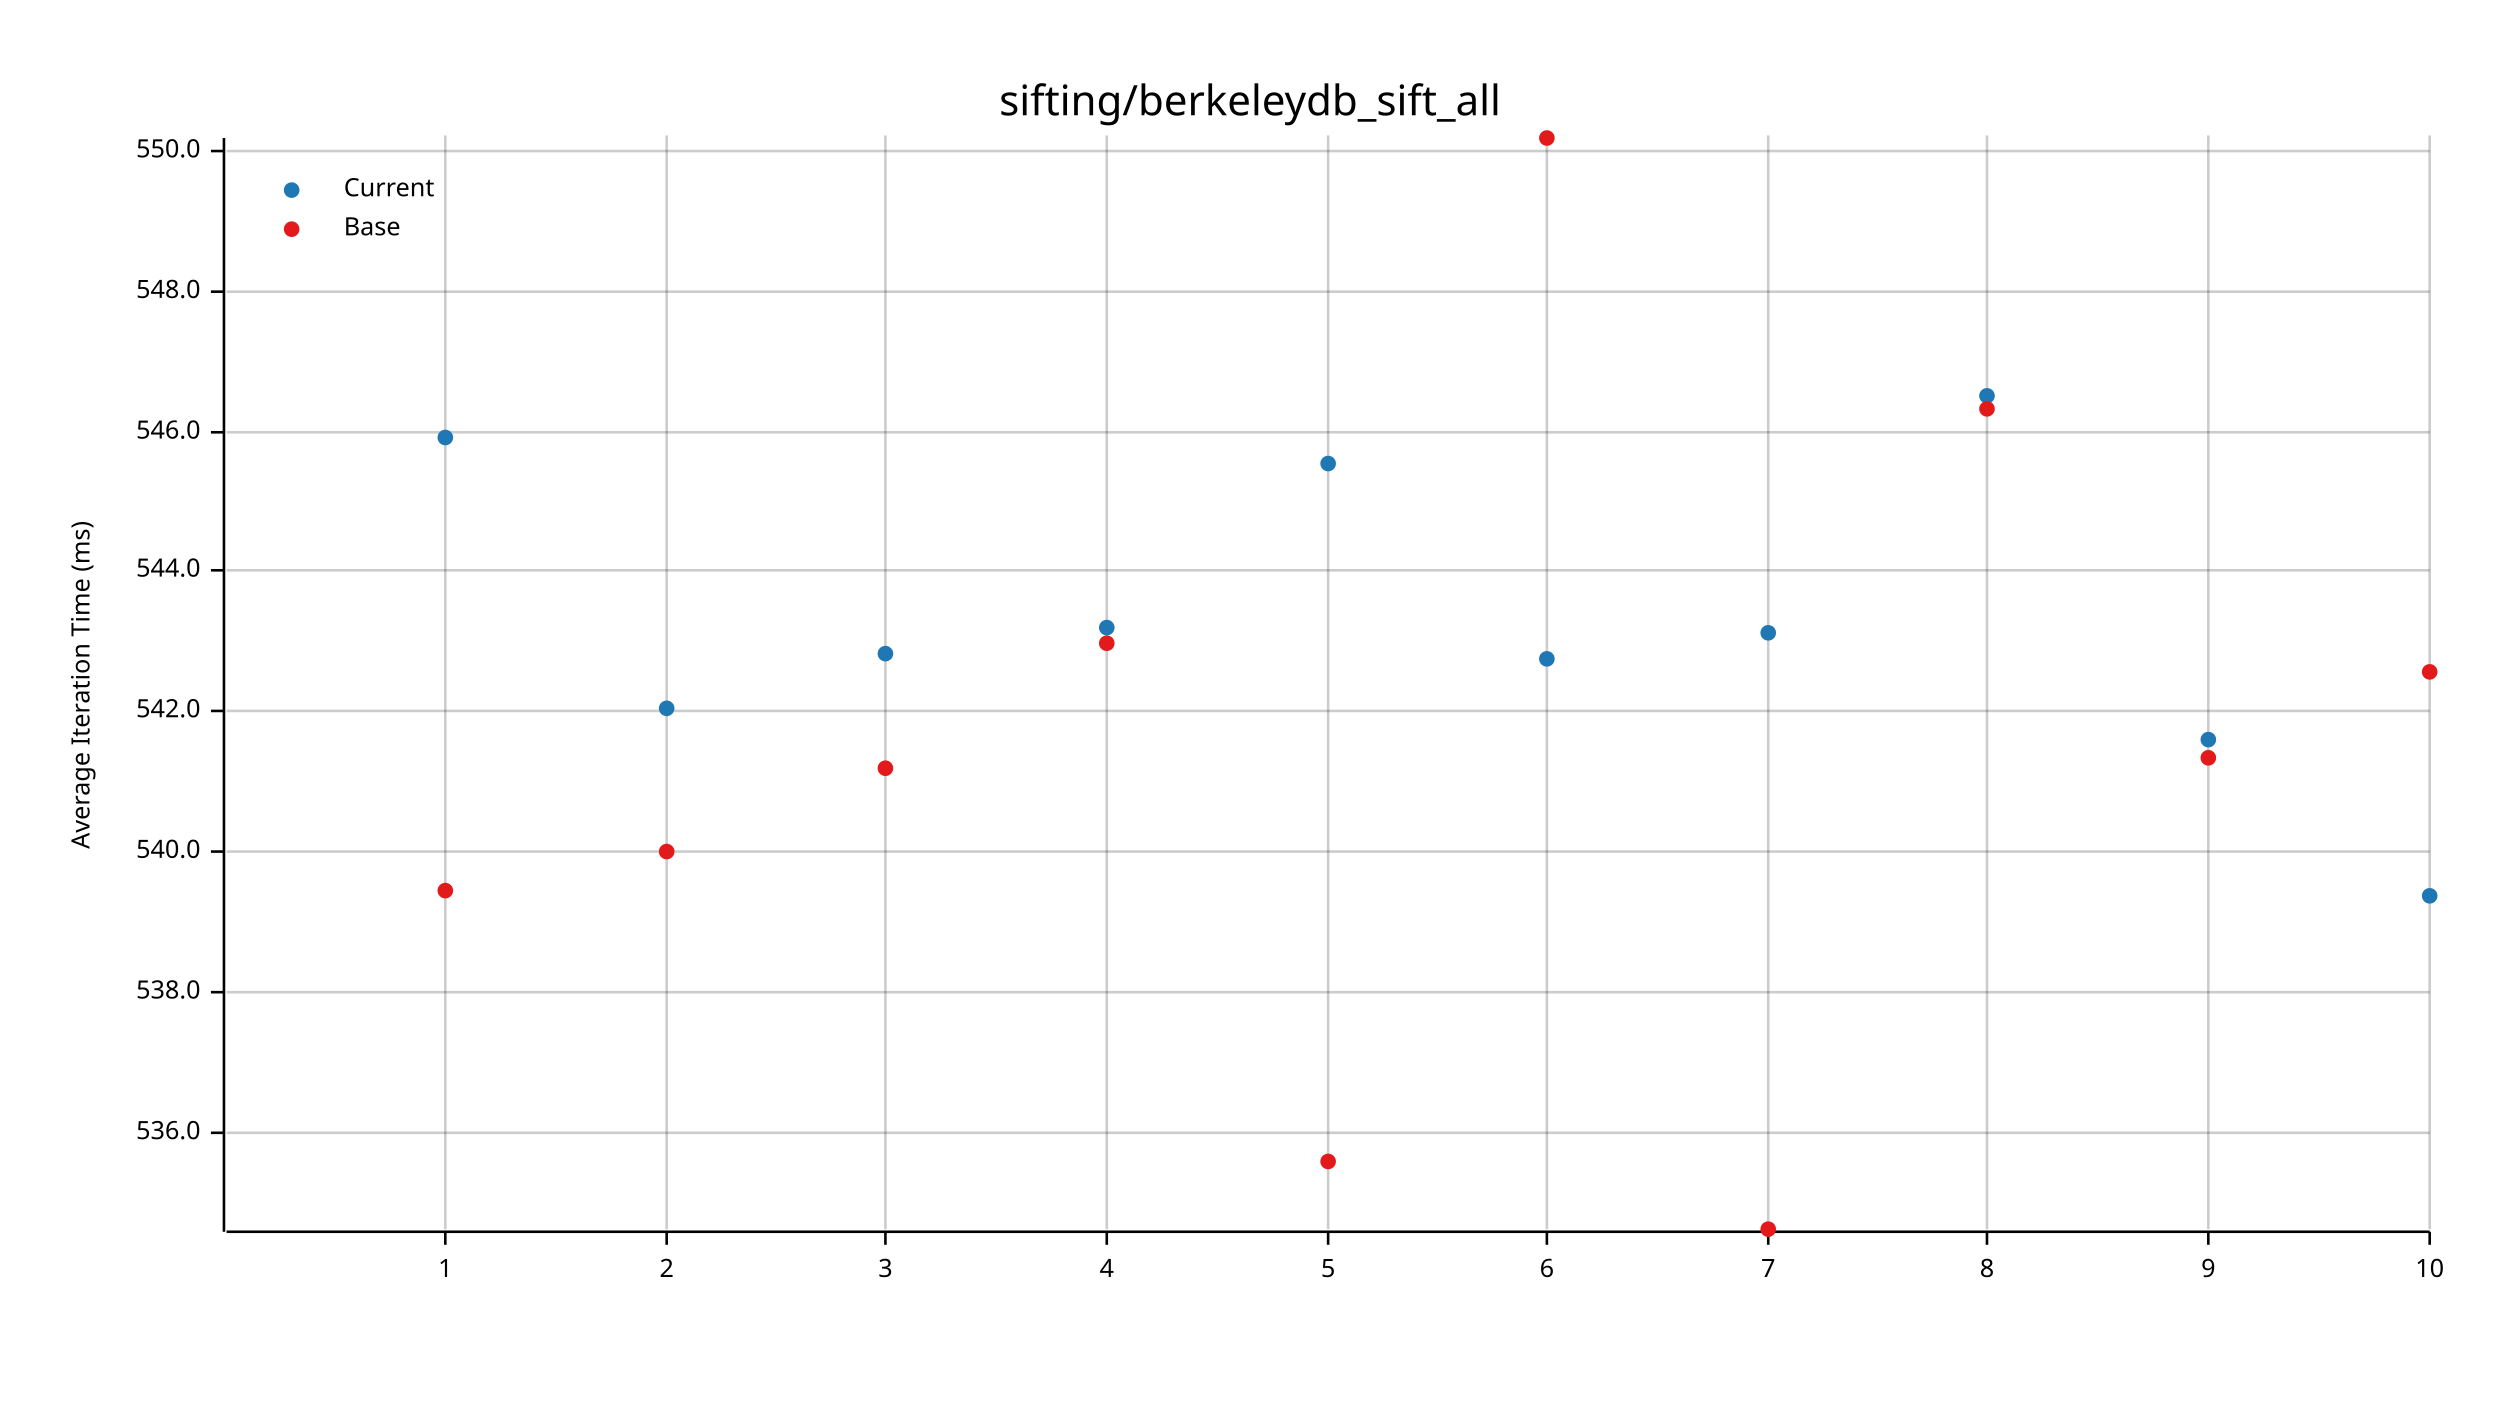
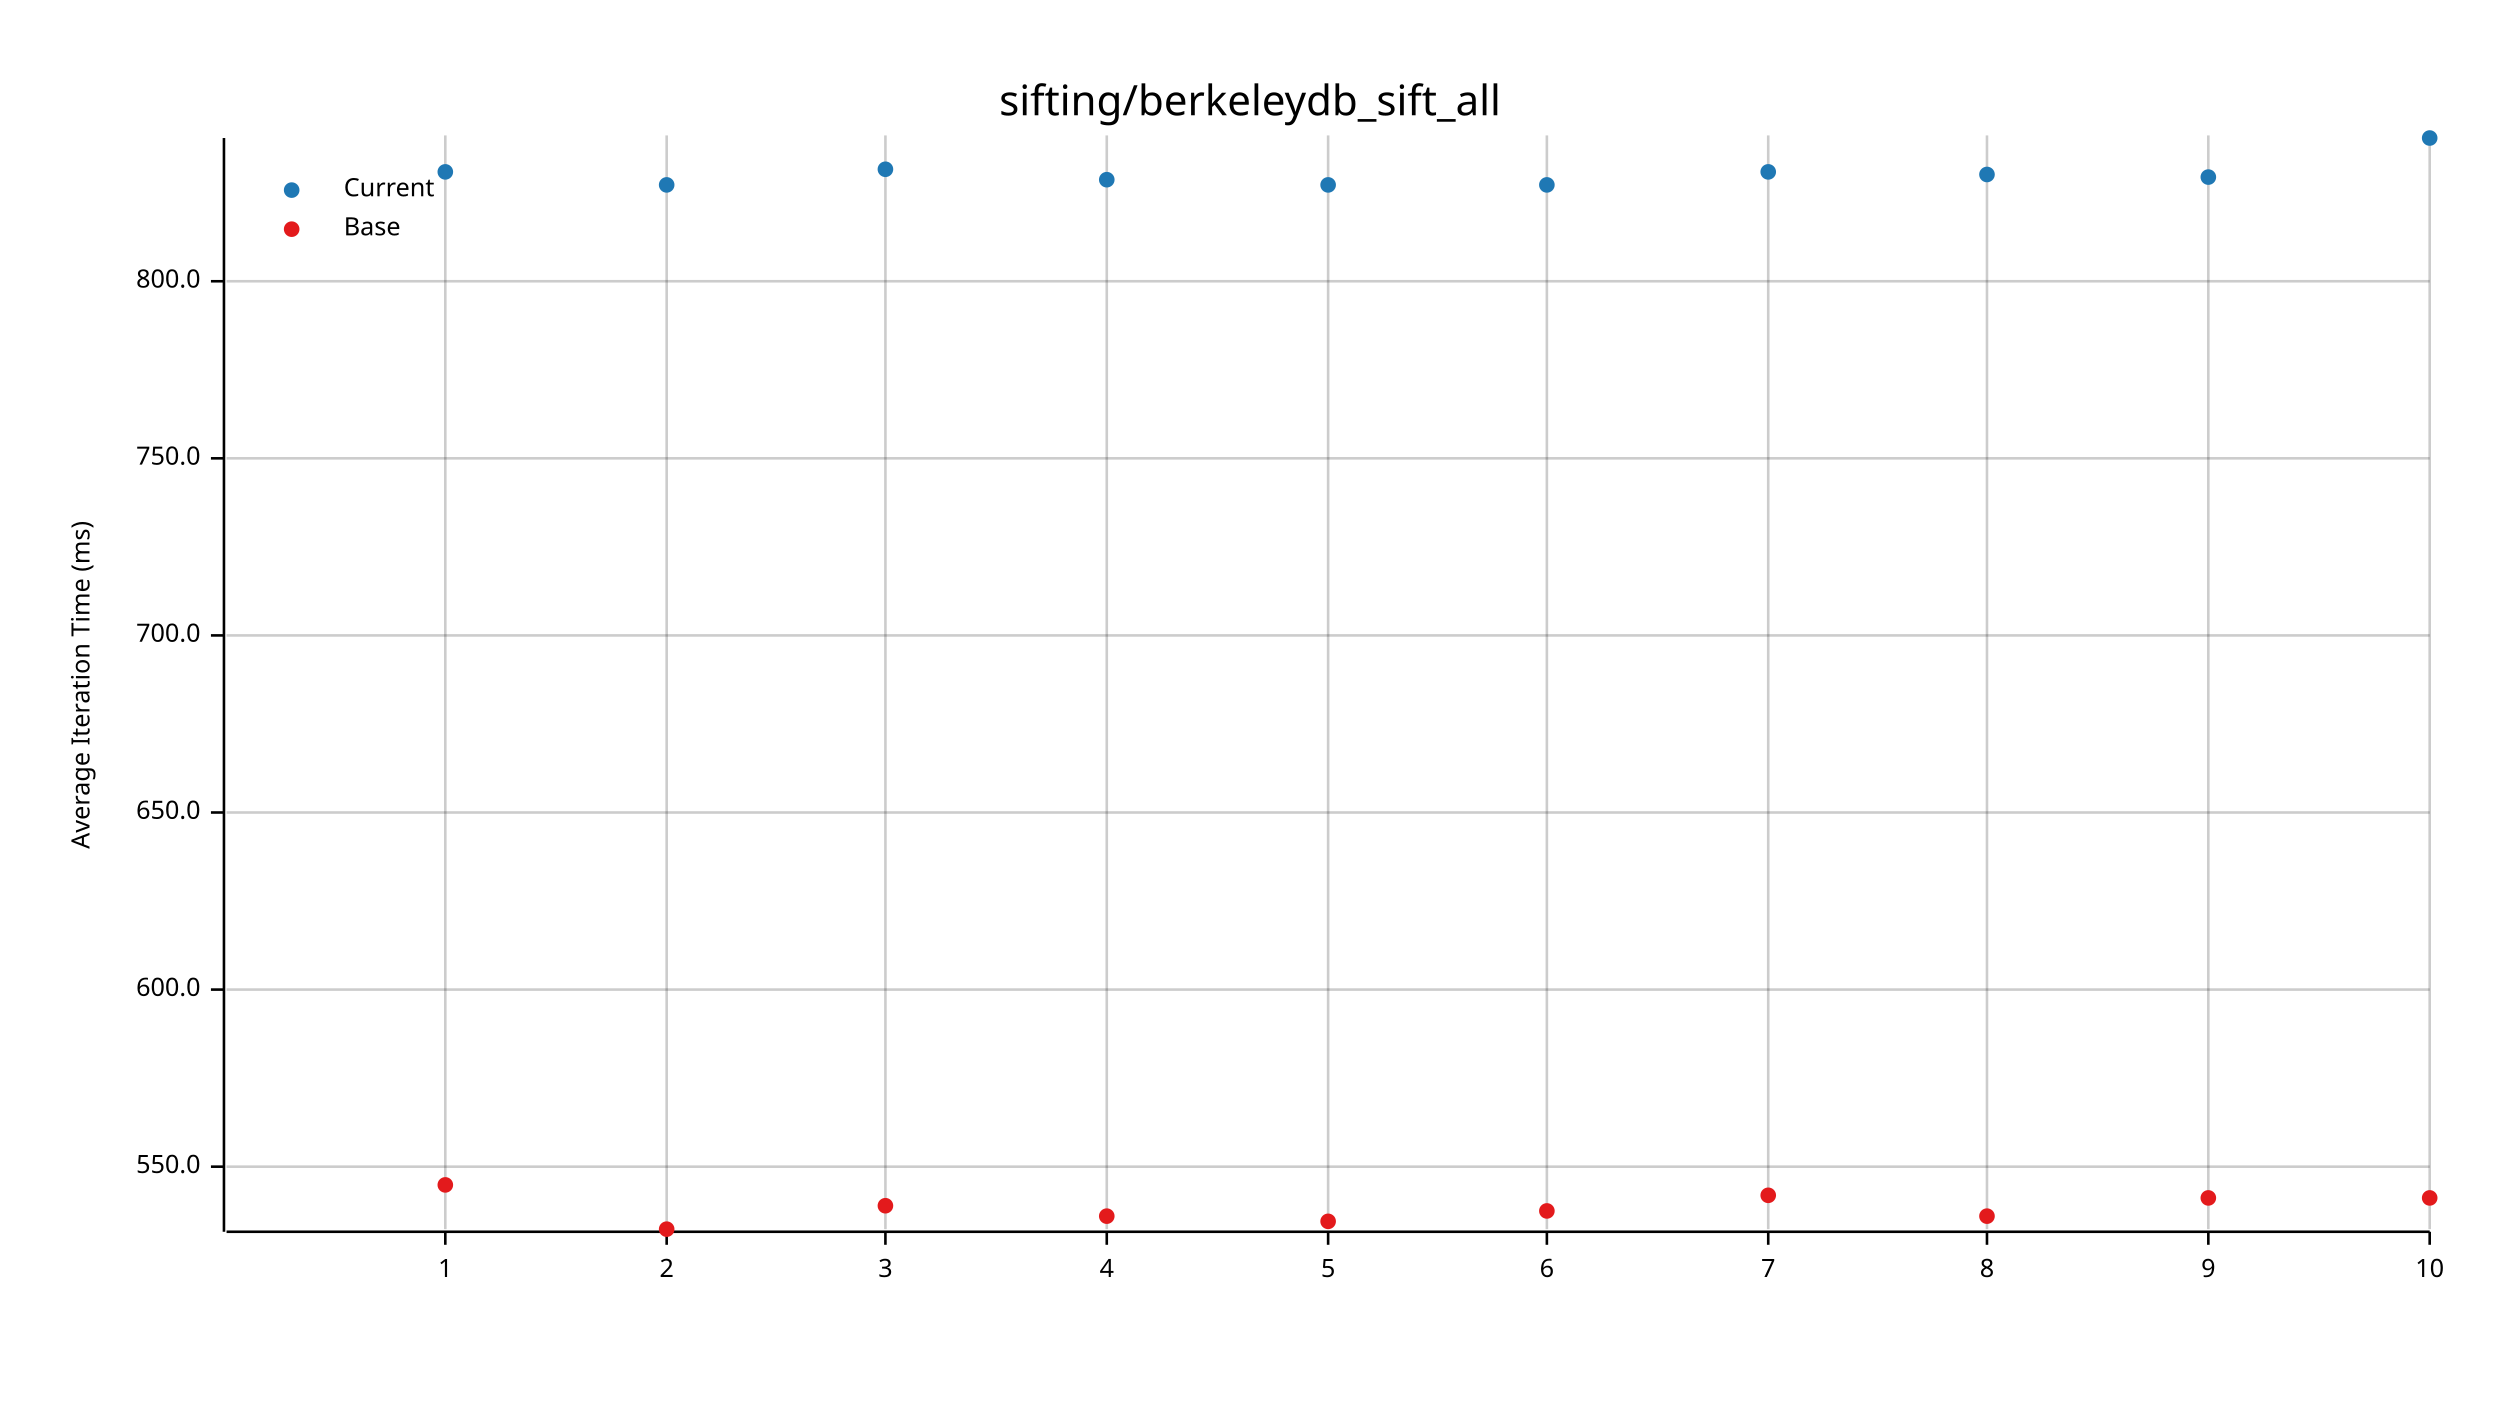
<svg xmlns="http://www.w3.org/2000/svg" width="960" height="540" viewBox="0 0 960 540">
  <text x="480" y="32" dy="0.76em" text-anchor="middle" font-family="sans-serif" font-size="16.129" opacity="1" fill="#000000">
sifting/berkeleydb_sift_all
</text>
  <text x="27" y="263" dy="0.76em" text-anchor="middle" font-family="sans-serif" font-size="9.677" opacity="1" fill="#000000" transform="rotate(270, 27, 263)">
Average Iteration Time (ms)
</text>
  <line opacity="0.2" stroke="#000000" stroke-width="1" x1="171" y1="472" x2="171" y2="52" />
  <line opacity="0.2" stroke="#000000" stroke-width="1" x1="256" y1="472" x2="256" y2="52" />
  <line opacity="0.2" stroke="#000000" stroke-width="1" x1="340" y1="472" x2="340" y2="52" />
  <line opacity="0.2" stroke="#000000" stroke-width="1" x1="425" y1="472" x2="425" y2="52" />
  <line opacity="0.2" stroke="#000000" stroke-width="1" x1="510" y1="472" x2="510" y2="52" />
  <line opacity="0.2" stroke="#000000" stroke-width="1" x1="594" y1="472" x2="594" y2="52" />
  <line opacity="0.2" stroke="#000000" stroke-width="1" x1="679" y1="472" x2="679" y2="52" />
  <line opacity="0.2" stroke="#000000" stroke-width="1" x1="763" y1="472" x2="763" y2="52" />
  <line opacity="0.2" stroke="#000000" stroke-width="1" x1="848" y1="472" x2="848" y2="52" />
  <line opacity="0.2" stroke="#000000" stroke-width="1" x1="933" y1="472" x2="933" y2="52" />
-   <line opacity="0.2" stroke="#000000" stroke-width="1" x1="87" y1="435" x2="933" y2="435" />
-   <line opacity="0.2" stroke="#000000" stroke-width="1" x1="87" y1="381" x2="933" y2="381" />
-   <line opacity="0.2" stroke="#000000" stroke-width="1" x1="87" y1="327" x2="933" y2="327" />
-   <line opacity="0.2" stroke="#000000" stroke-width="1" x1="87" y1="273" x2="933" y2="273" />
-   <line opacity="0.2" stroke="#000000" stroke-width="1" x1="87" y1="219" x2="933" y2="219" />
-   <line opacity="0.2" stroke="#000000" stroke-width="1" x1="87" y1="166" x2="933" y2="166" />
-   <line opacity="0.2" stroke="#000000" stroke-width="1" x1="87" y1="112" x2="933" y2="112" />
-   <line opacity="0.2" stroke="#000000" stroke-width="1" x1="87" y1="58" x2="933" y2="58" />
+   <line opacity="0.2" stroke="#000000" stroke-width="1" x1="87" y1="448" x2="933" y2="448" />
+   <line opacity="0.2" stroke="#000000" stroke-width="1" x1="87" y1="380" x2="933" y2="380" />
+   <line opacity="0.2" stroke="#000000" stroke-width="1" x1="87" y1="312" x2="933" y2="312" />
+   <line opacity="0.2" stroke="#000000" stroke-width="1" x1="87" y1="244" x2="933" y2="244" />
+   <line opacity="0.2" stroke="#000000" stroke-width="1" x1="87" y1="176" x2="933" y2="176" />
+   <line opacity="0.2" stroke="#000000" stroke-width="1" x1="87" y1="108" x2="933" y2="108" />
  <polyline fill="none" opacity="1" stroke="#000000" stroke-width="1" points="86,53 86,473 " />
-   <text x="77" y="435" dy="0.5ex" text-anchor="end" font-family="sans-serif" font-size="9.677" opacity="1" fill="#000000">
- 536.0
- </text>
-   <polyline fill="none" opacity="1" stroke="#000000" stroke-width="1" points="81,435 86,435 " />
-   <text x="77" y="381" dy="0.5ex" text-anchor="end" font-family="sans-serif" font-size="9.677" opacity="1" fill="#000000">
- 538.0
- </text>
-   <polyline fill="none" opacity="1" stroke="#000000" stroke-width="1" points="81,381 86,381 " />
-   <text x="77" y="327" dy="0.5ex" text-anchor="end" font-family="sans-serif" font-size="9.677" opacity="1" fill="#000000">
- 540.0
- </text>
-   <polyline fill="none" opacity="1" stroke="#000000" stroke-width="1" points="81,327 86,327 " />
-   <text x="77" y="273" dy="0.5ex" text-anchor="end" font-family="sans-serif" font-size="9.677" opacity="1" fill="#000000">
- 542.0
- </text>
-   <polyline fill="none" opacity="1" stroke="#000000" stroke-width="1" points="81,273 86,273 " />
-   <text x="77" y="219" dy="0.5ex" text-anchor="end" font-family="sans-serif" font-size="9.677" opacity="1" fill="#000000">
- 544.0
- </text>
-   <polyline fill="none" opacity="1" stroke="#000000" stroke-width="1" points="81,219 86,219 " />
-   <text x="77" y="166" dy="0.5ex" text-anchor="end" font-family="sans-serif" font-size="9.677" opacity="1" fill="#000000">
- 546.0
- </text>
-   <polyline fill="none" opacity="1" stroke="#000000" stroke-width="1" points="81,166 86,166 " />
-   <text x="77" y="112" dy="0.5ex" text-anchor="end" font-family="sans-serif" font-size="9.677" opacity="1" fill="#000000">
- 548.0
- </text>
-   <polyline fill="none" opacity="1" stroke="#000000" stroke-width="1" points="81,112 86,112 " />
-   <text x="77" y="58" dy="0.5ex" text-anchor="end" font-family="sans-serif" font-size="9.677" opacity="1" fill="#000000">
+   <text x="77" y="448" dy="0.5ex" text-anchor="end" font-family="sans-serif" font-size="9.677" opacity="1" fill="#000000">
550.0
</text>
-   <polyline fill="none" opacity="1" stroke="#000000" stroke-width="1" points="81,58 86,58 " />
+   <polyline fill="none" opacity="1" stroke="#000000" stroke-width="1" points="81,448 86,448 " />
+   <text x="77" y="380" dy="0.5ex" text-anchor="end" font-family="sans-serif" font-size="9.677" opacity="1" fill="#000000">
+ 600.0
+ </text>
+   <polyline fill="none" opacity="1" stroke="#000000" stroke-width="1" points="81,380 86,380 " />
+   <text x="77" y="312" dy="0.5ex" text-anchor="end" font-family="sans-serif" font-size="9.677" opacity="1" fill="#000000">
+ 650.0
+ </text>
+   <polyline fill="none" opacity="1" stroke="#000000" stroke-width="1" points="81,312 86,312 " />
+   <text x="77" y="244" dy="0.5ex" text-anchor="end" font-family="sans-serif" font-size="9.677" opacity="1" fill="#000000">
+ 700.0
+ </text>
+   <polyline fill="none" opacity="1" stroke="#000000" stroke-width="1" points="81,244 86,244 " />
+   <text x="77" y="176" dy="0.5ex" text-anchor="end" font-family="sans-serif" font-size="9.677" opacity="1" fill="#000000">
+ 750.0
+ </text>
+   <polyline fill="none" opacity="1" stroke="#000000" stroke-width="1" points="81,176 86,176 " />
+   <text x="77" y="108" dy="0.5ex" text-anchor="end" font-family="sans-serif" font-size="9.677" opacity="1" fill="#000000">
+ 800.0
+ </text>
+   <polyline fill="none" opacity="1" stroke="#000000" stroke-width="1" points="81,108 86,108 " />
  <polyline fill="none" opacity="1" stroke="#000000" stroke-width="1" points="87,473 933,473 " />
  <text x="171" y="483" dy="0.76em" text-anchor="middle" font-family="sans-serif" font-size="9.677" opacity="1" fill="#000000">
1
</text>
  <polyline fill="none" opacity="1" stroke="#000000" stroke-width="1" points="171,473 171,478 " />
  <text x="256" y="483" dy="0.76em" text-anchor="middle" font-family="sans-serif" font-size="9.677" opacity="1" fill="#000000">
2
</text>
  <polyline fill="none" opacity="1" stroke="#000000" stroke-width="1" points="256,473 256,478 " />
  <text x="340" y="483" dy="0.76em" text-anchor="middle" font-family="sans-serif" font-size="9.677" opacity="1" fill="#000000">
3
</text>
  <polyline fill="none" opacity="1" stroke="#000000" stroke-width="1" points="340,473 340,478 " />
  <text x="425" y="483" dy="0.76em" text-anchor="middle" font-family="sans-serif" font-size="9.677" opacity="1" fill="#000000">
4
</text>
  <polyline fill="none" opacity="1" stroke="#000000" stroke-width="1" points="425,473 425,478 " />
  <text x="510" y="483" dy="0.76em" text-anchor="middle" font-family="sans-serif" font-size="9.677" opacity="1" fill="#000000">
5
</text>
  <polyline fill="none" opacity="1" stroke="#000000" stroke-width="1" points="510,473 510,478 " />
  <text x="594" y="483" dy="0.76em" text-anchor="middle" font-family="sans-serif" font-size="9.677" opacity="1" fill="#000000">
6
</text>
  <polyline fill="none" opacity="1" stroke="#000000" stroke-width="1" points="594,473 594,478 " />
  <text x="679" y="483" dy="0.76em" text-anchor="middle" font-family="sans-serif" font-size="9.677" opacity="1" fill="#000000">
7
</text>
  <polyline fill="none" opacity="1" stroke="#000000" stroke-width="1" points="679,473 679,478 " />
  <text x="763" y="483" dy="0.76em" text-anchor="middle" font-family="sans-serif" font-size="9.677" opacity="1" fill="#000000">
8
</text>
  <polyline fill="none" opacity="1" stroke="#000000" stroke-width="1" points="763,473 763,478 " />
  <text x="848" y="483" dy="0.76em" text-anchor="middle" font-family="sans-serif" font-size="9.677" opacity="1" fill="#000000">
9
</text>
  <polyline fill="none" opacity="1" stroke="#000000" stroke-width="1" points="848,473 848,478 " />
  <text x="933" y="483" dy="0.76em" text-anchor="middle" font-family="sans-serif" font-size="9.677" opacity="1" fill="#000000">
10
</text>
  <polyline fill="none" opacity="1" stroke="#000000" stroke-width="1" points="933,473 933,478 " />
-   <circle cx="171" cy="168" r="3" opacity="1" fill="#1F78B4" stroke="none" stroke-width="1" />
-   <circle cx="256" cy="272" r="3" opacity="1" fill="#1F78B4" stroke="none" stroke-width="1" />
-   <circle cx="340" cy="251" r="3" opacity="1" fill="#1F78B4" stroke="none" stroke-width="1" />
-   <circle cx="425" cy="241" r="3" opacity="1" fill="#1F78B4" stroke="none" stroke-width="1" />
-   <circle cx="510" cy="178" r="3" opacity="1" fill="#1F78B4" stroke="none" stroke-width="1" />
-   <circle cx="594" cy="253" r="3" opacity="1" fill="#1F78B4" stroke="none" stroke-width="1" />
-   <circle cx="679" cy="243" r="3" opacity="1" fill="#1F78B4" stroke="none" stroke-width="1" />
-   <circle cx="763" cy="152" r="3" opacity="1" fill="#1F78B4" stroke="none" stroke-width="1" />
-   <circle cx="848" cy="284" r="3" opacity="1" fill="#1F78B4" stroke="none" stroke-width="1" />
-   <circle cx="933" cy="344" r="3" opacity="1" fill="#1F78B4" stroke="none" stroke-width="1" />
-   <circle cx="171" cy="342" r="3" opacity="1" fill="#E31A1C" stroke="none" stroke-width="1" />
-   <circle cx="256" cy="327" r="3" opacity="1" fill="#E31A1C" stroke="none" stroke-width="1" />
-   <circle cx="340" cy="295" r="3" opacity="1" fill="#E31A1C" stroke="none" stroke-width="1" />
-   <circle cx="425" cy="247" r="3" opacity="1" fill="#E31A1C" stroke="none" stroke-width="1" />
-   <circle cx="510" cy="446" r="3" opacity="1" fill="#E31A1C" stroke="none" stroke-width="1" />
-   <circle cx="594" cy="53" r="3" opacity="1" fill="#E31A1C" stroke="none" stroke-width="1" />
-   <circle cx="679" cy="472" r="3" opacity="1" fill="#E31A1C" stroke="none" stroke-width="1" />
-   <circle cx="763" cy="157" r="3" opacity="1" fill="#E31A1C" stroke="none" stroke-width="1" />
-   <circle cx="848" cy="291" r="3" opacity="1" fill="#E31A1C" stroke="none" stroke-width="1" />
-   <circle cx="933" cy="258" r="3" opacity="1" fill="#E31A1C" stroke="none" stroke-width="1" />
+   <circle cx="171" cy="66" r="3" opacity="1" fill="#1F78B4" stroke="none" stroke-width="1" />
+   <circle cx="256" cy="71" r="3" opacity="1" fill="#1F78B4" stroke="none" stroke-width="1" />
+   <circle cx="340" cy="65" r="3" opacity="1" fill="#1F78B4" stroke="none" stroke-width="1" />
+   <circle cx="425" cy="69" r="3" opacity="1" fill="#1F78B4" stroke="none" stroke-width="1" />
+   <circle cx="510" cy="71" r="3" opacity="1" fill="#1F78B4" stroke="none" stroke-width="1" />
+   <circle cx="594" cy="71" r="3" opacity="1" fill="#1F78B4" stroke="none" stroke-width="1" />
+   <circle cx="679" cy="66" r="3" opacity="1" fill="#1F78B4" stroke="none" stroke-width="1" />
+   <circle cx="763" cy="67" r="3" opacity="1" fill="#1F78B4" stroke="none" stroke-width="1" />
+   <circle cx="848" cy="68" r="3" opacity="1" fill="#1F78B4" stroke="none" stroke-width="1" />
+   <circle cx="933" cy="53" r="3" opacity="1" fill="#1F78B4" stroke="none" stroke-width="1" />
+   <circle cx="171" cy="455" r="3" opacity="1" fill="#E31A1C" stroke="none" stroke-width="1" />
+   <circle cx="256" cy="472" r="3" opacity="1" fill="#E31A1C" stroke="none" stroke-width="1" />
+   <circle cx="340" cy="463" r="3" opacity="1" fill="#E31A1C" stroke="none" stroke-width="1" />
+   <circle cx="425" cy="467" r="3" opacity="1" fill="#E31A1C" stroke="none" stroke-width="1" />
+   <circle cx="510" cy="469" r="3" opacity="1" fill="#E31A1C" stroke="none" stroke-width="1" />
+   <circle cx="594" cy="465" r="3" opacity="1" fill="#E31A1C" stroke="none" stroke-width="1" />
+   <circle cx="679" cy="459" r="3" opacity="1" fill="#E31A1C" stroke="none" stroke-width="1" />
+   <circle cx="763" cy="467" r="3" opacity="1" fill="#E31A1C" stroke="none" stroke-width="1" />
+   <circle cx="848" cy="460" r="3" opacity="1" fill="#E31A1C" stroke="none" stroke-width="1" />
+   <circle cx="933" cy="460" r="3" opacity="1" fill="#E31A1C" stroke="none" stroke-width="1" />
  <text x="132" y="68" dy="0.76em" text-anchor="start" font-family="sans-serif" font-size="9.677" opacity="1" fill="#000000">
Current
</text>
  <text x="132" y="83" dy="0.76em" text-anchor="start" font-family="sans-serif" font-size="9.677" opacity="1" fill="#000000">
Base
</text>
  <circle cx="112" cy="73" r="3" opacity="1" fill="#1F78B4" stroke="none" stroke-width="1" />
  <circle cx="112" cy="88" r="3" opacity="1" fill="#E31A1C" stroke="none" stroke-width="1" />
</svg>
